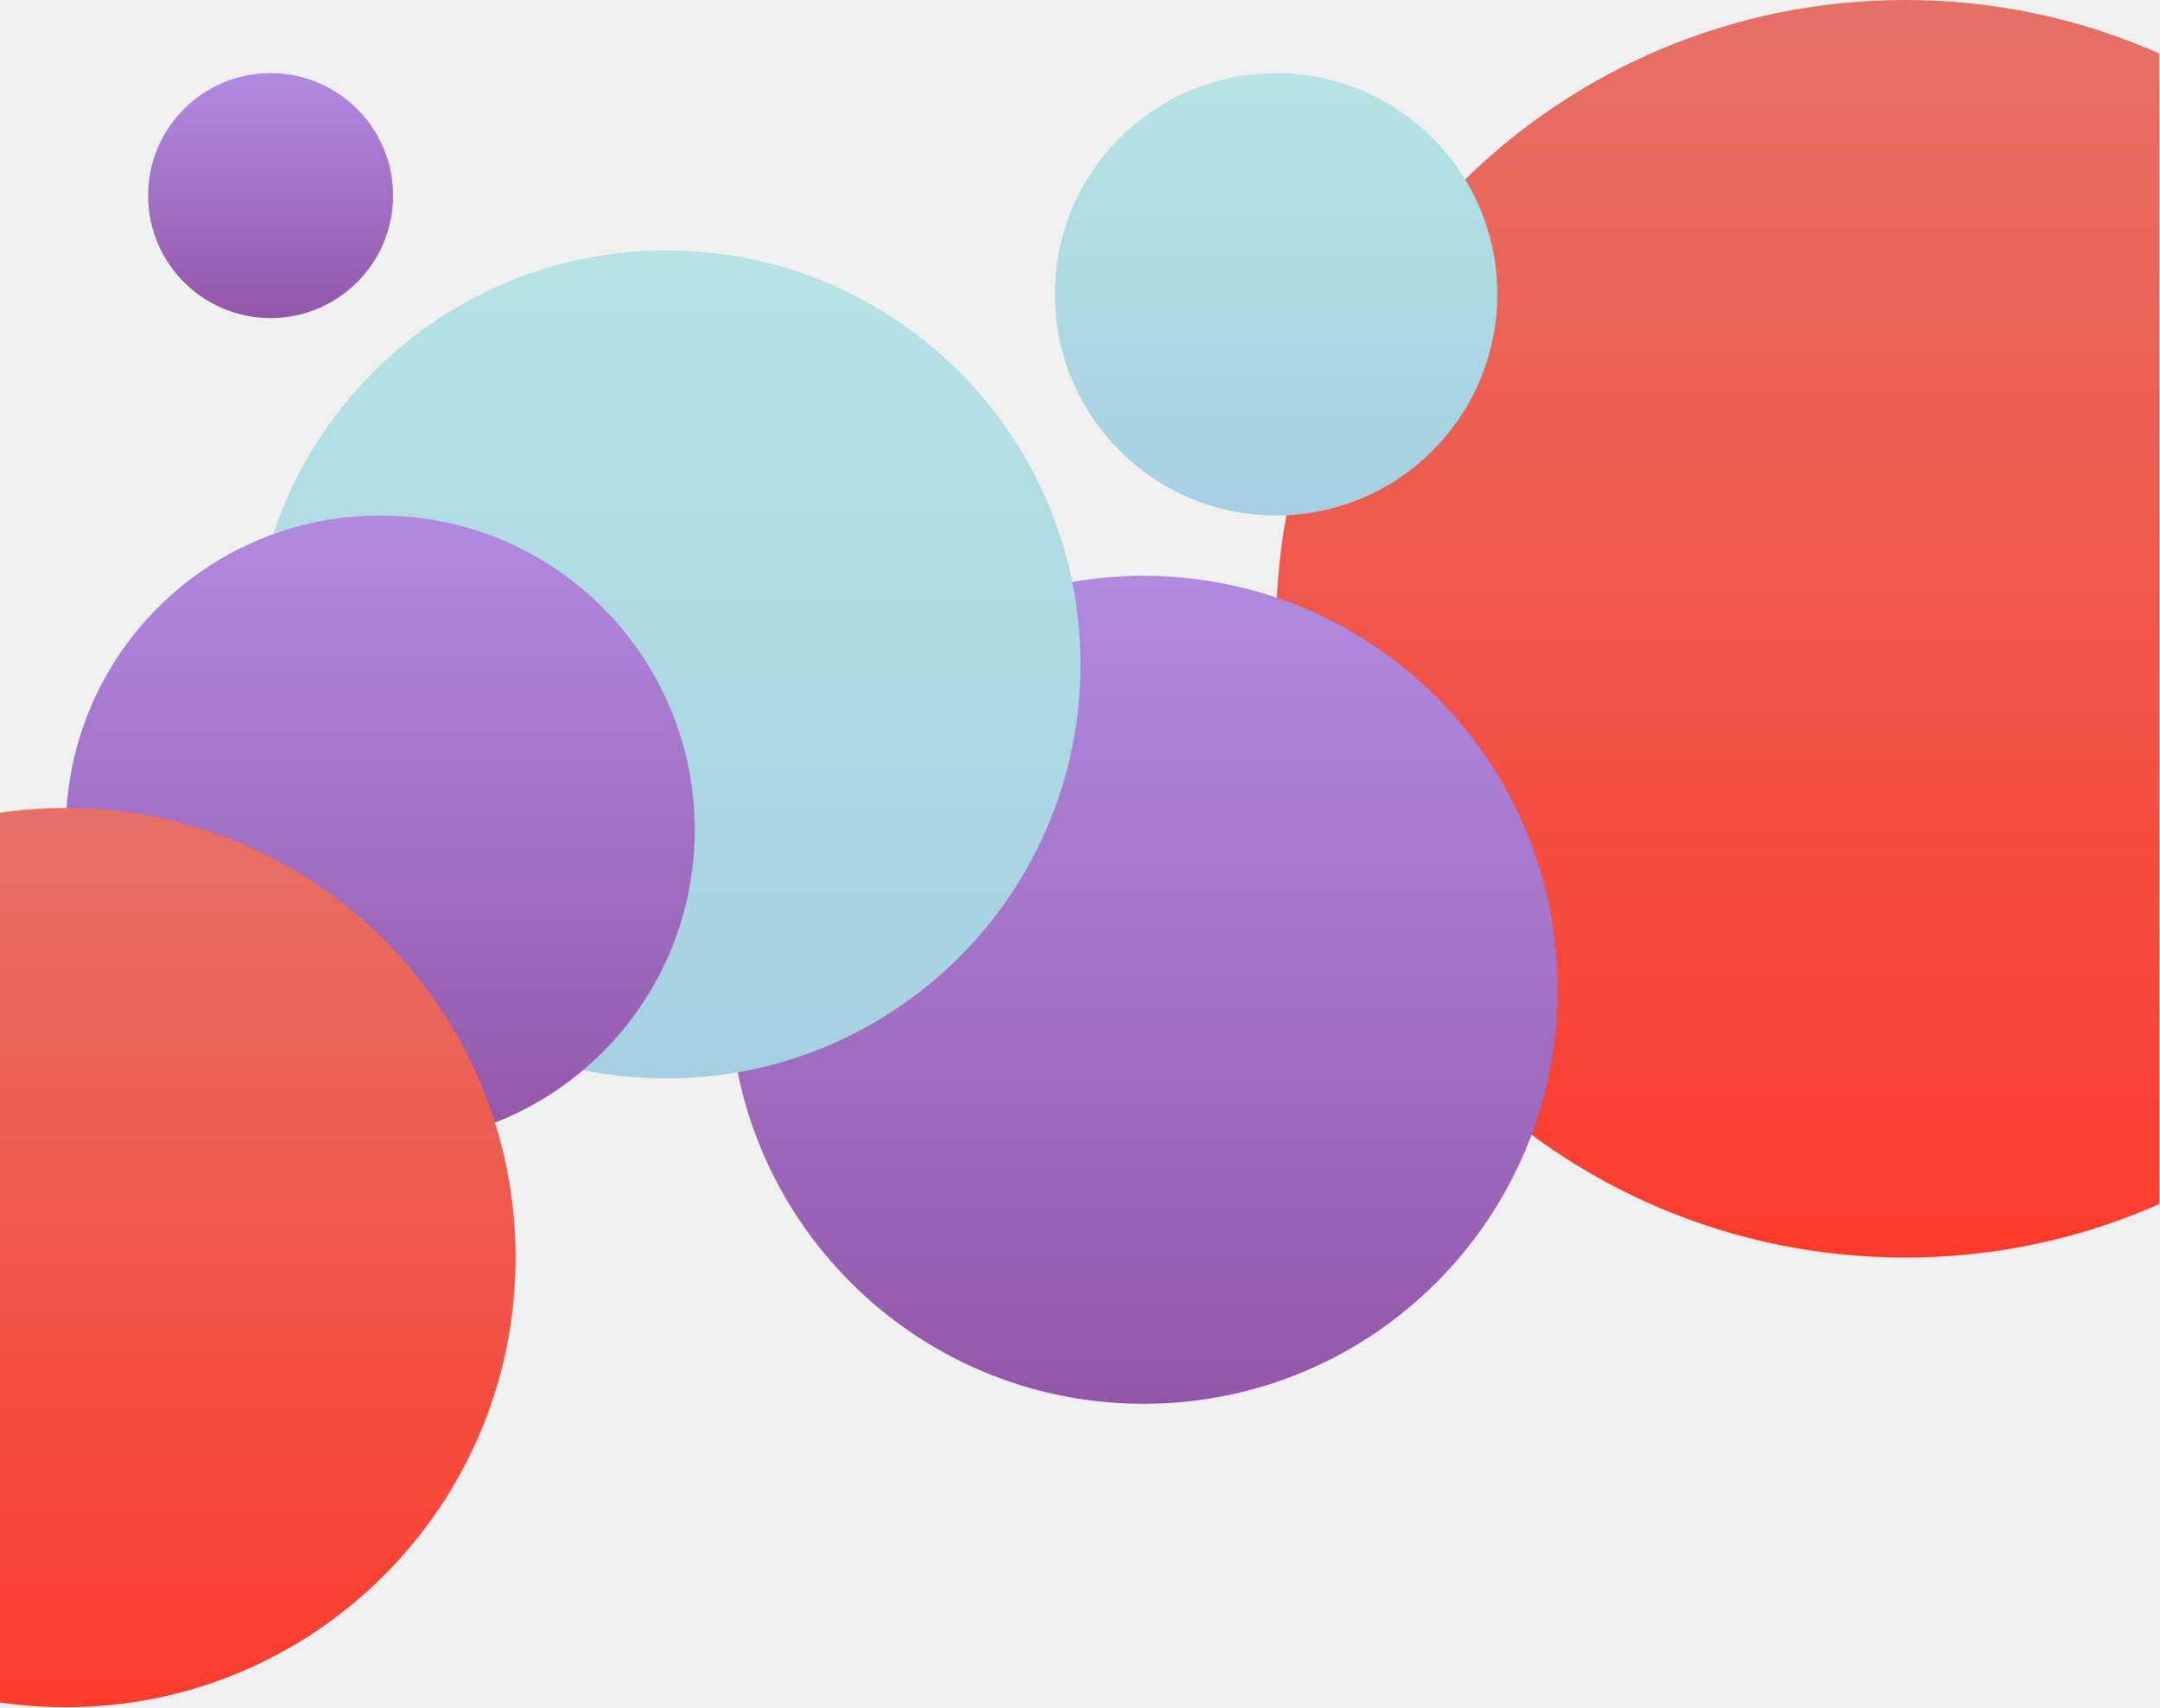
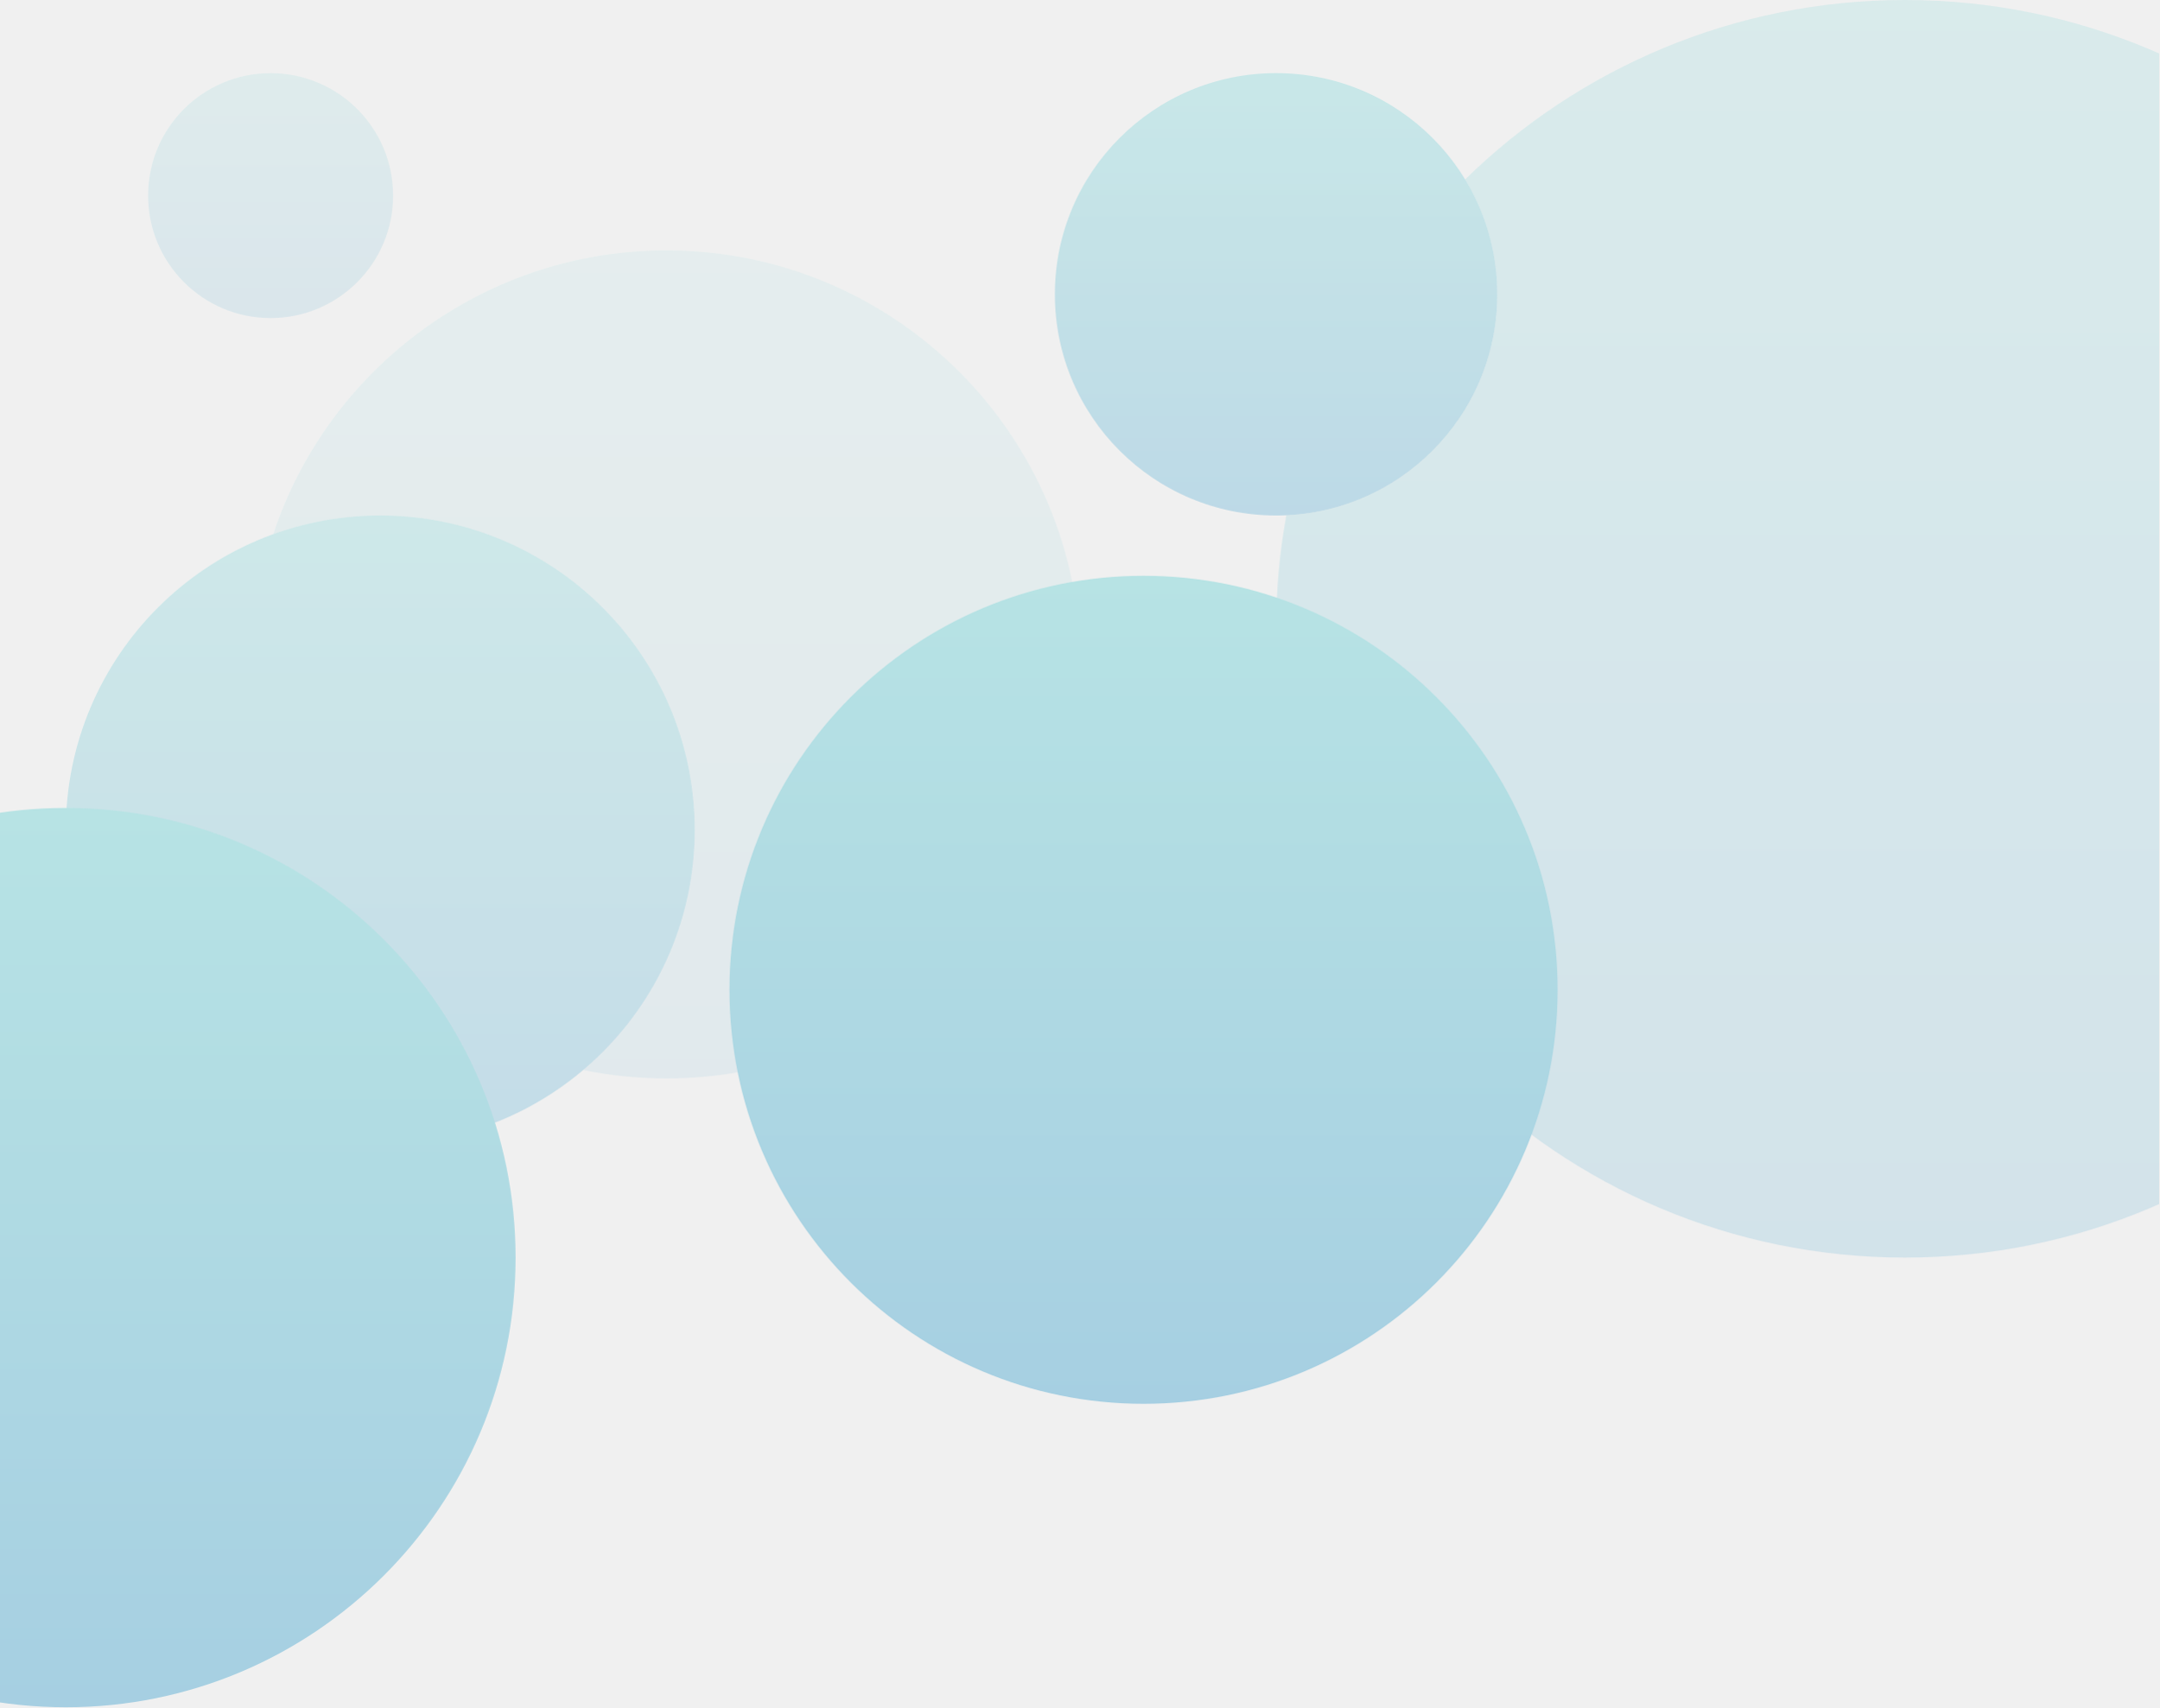
<svg xmlns="http://www.w3.org/2000/svg" xmlns:xlink="http://www.w3.org/1999/xlink" width="1181px" height="934px" viewBox="0 0 1181 934" version="1.1">
  <defs>
    <rect id="path-1" x="0" y="0" width="1181" height="1054" />
    <linearGradient x1="50%" y1="0%" x2="50%" y2="100%" id="linearGradient-3">
-       <stop stop-color="#E57066" offset="0%" />
-       <stop stop-color="#FC3C2D" offset="100%" />
-     </linearGradient>
-     <linearGradient x1="50%" y1="0%" x2="50%" y2="100%" id="linearGradient-4">
-       <stop stop-color="#B18AE0" offset="0%" />
-       <stop stop-color="#9357A9" offset="100%" />
-     </linearGradient>
-     <linearGradient x1="50%" y1="0%" x2="50%" y2="100%" id="linearGradient-5">
      <stop stop-color="#B7E3E4" offset="0%" />
      <stop stop-color="#A6CFE2" offset="100%" />
    </linearGradient>
  </defs>
  <g id="Page-1" stroke="none" stroke-width="1" fill="none" fill-rule="evenodd">
-     <g id="Artboard-2-Copy-6" transform="translate(0, -420)">
-       <g id="intro-bubbles" transform="translate(0, 336)">
+     <g id="Artboard-2-Copy-7" transform="translate(0, -105)">
+       <g id="intro-bubbles" transform="translate(0, 21)">
        <mask id="mask-2" fill="white">
          <use xlink:href="#path-1" />
        </mask>
        <g id="Mask" />
-         <g id="Group-3" mask="url(#mask-2)">
+         <g id="Group-3" mask="url(#mask-2)" fill="url(#linearGradient-3)">
          <g transform="translate(-210, 84)">
-             <circle id="Oval-2" fill="url(#linearGradient-3)" cx="1252" cy="344" r="344" />
-             <circle id="Oval-2-Copy" fill="url(#linearGradient-4)" cx="835.5" cy="541.5" r="226.5" />
-             <circle id="Oval-2-Copy-2" fill="url(#linearGradient-5)" cx="574.5" cy="363.5" r="226.5" />
-             <circle id="Oval-2-Copy-3" fill="url(#linearGradient-5)" cx="908" cy="161" r="121" />
-             <circle id="Oval-2-Copy-6" fill="url(#linearGradient-4)" cx="358" cy="107" r="67" />
-             <circle id="Oval-2-Copy-4" fill="url(#linearGradient-4)" cx="418" cy="454" r="172" />
-             <circle id="Oval-2-Copy-5" fill="url(#linearGradient-3)" cx="246" cy="688" r="246" />
+             <circle id="Oval-2-Copy-3" opacity="0.7" cx="908" cy="161" r="121" />
+             <path d="M913.596,281.873 C909.92,302.024 908,322.788 908,344 C908,533.986 1062.014,688 1252,688 C1441.986,688 1596,533.986 1596,344 C1596,154.014 1441.986,0 1252,0 C1158.348,0 1073.438,37.424 1011.407,98.132 C1022.569,116.454 1029,137.976 1029,161 C1029,225.951 977.825,278.949 913.596,281.873 Z" id="Combined-Shape" opacity="0.4" />
+             <path d="M528.967,585.422 C543.676,588.424 558.904,590 574.5,590 C699.592,590 801,488.592 801,363.5 C801,238.408 699.592,137 574.5,137 C474.309,137 389.311,202.053 359.442,292.225 C377.72,285.608 397.438,282 418,282 C512.993,282 590,359.007 590,454 C590,506.704 566.296,553.871 528.967,585.422 Z" id="Combined-Shape" opacity="0.2" />
+             <circle id="Oval-2-Copy-6" opacity="0.3" cx="358" cy="107" r="67" />
+             <circle id="Oval-2-Copy-4" opacity="0.6" cx="418" cy="454" r="172" />
+             <circle id="Oval-2-Copy-5" cx="246" cy="688" r="246" />
+             <circle id="Oval-2-Copy" cx="835.5" cy="541.5" r="226.5" />
          </g>
        </g>
      </g>
    </g>
  </g>
</svg>
